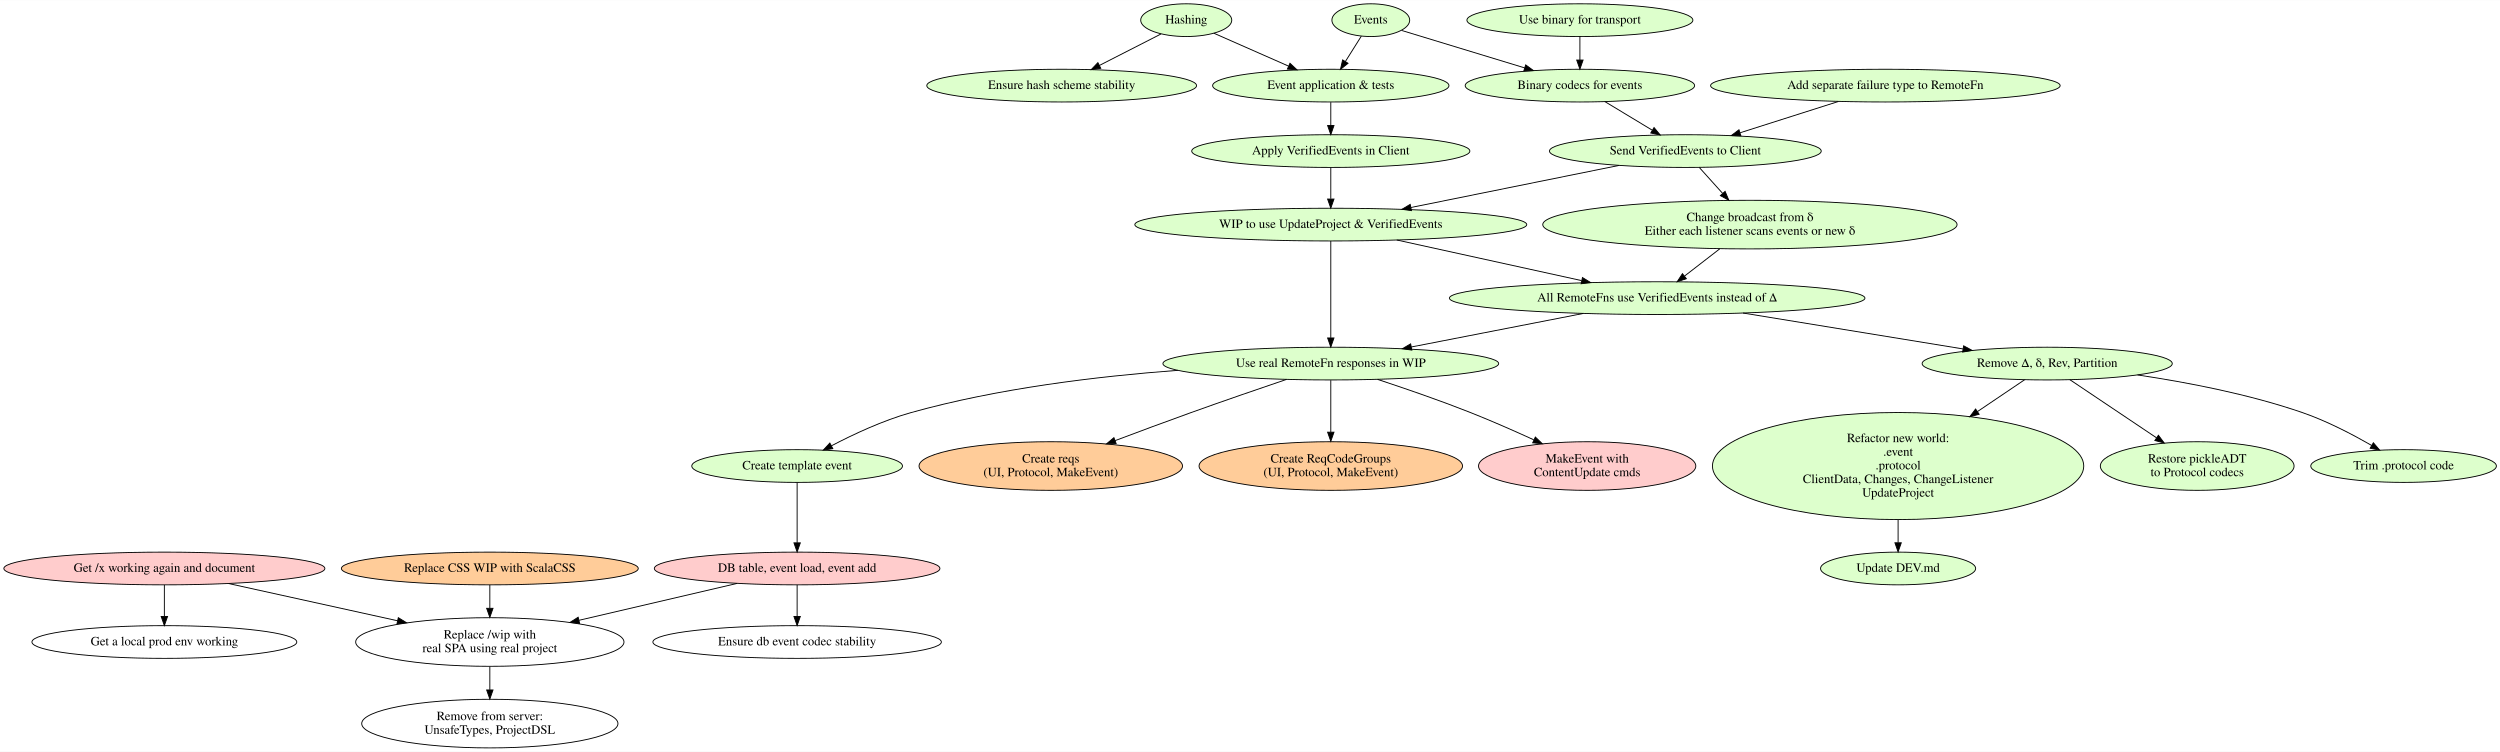
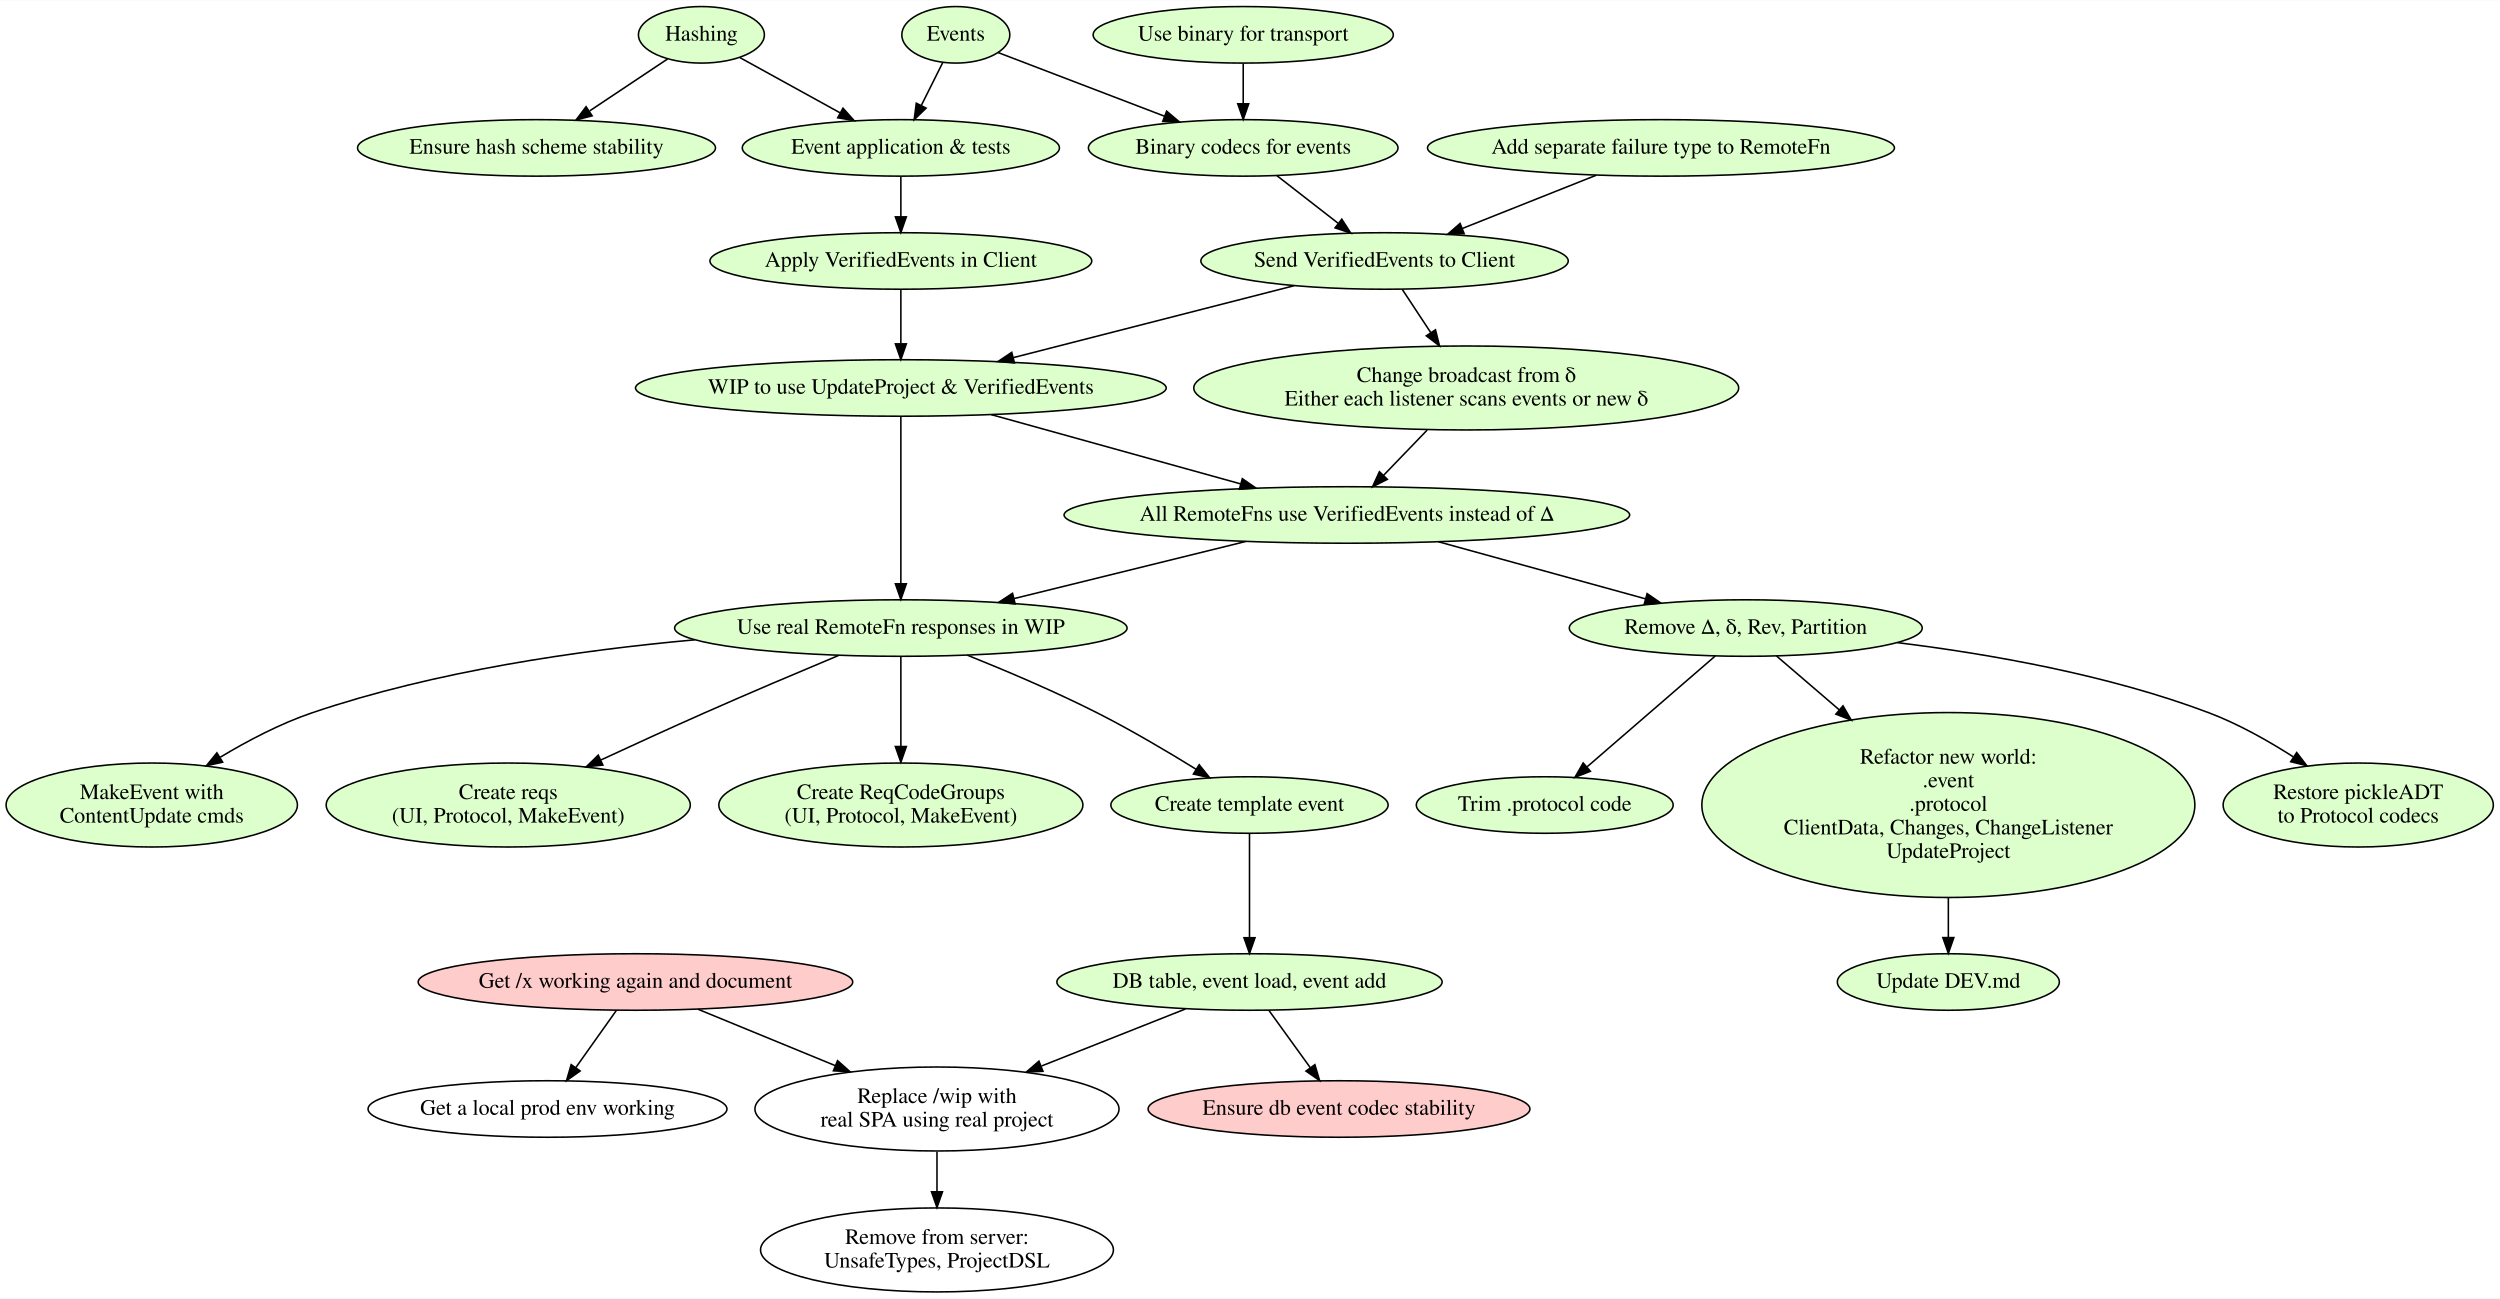
- <svg xmlns="http://www.w3.org/2000/svg" width="2750pt" height="827pt" viewBox="0.00 0.00 2749.83 826.60">
+ <svg xmlns="http://www.w3.org/2000/svg" width="1592pt" height="827pt" viewBox="0.00 0.00 1591.90 826.60">
  <g id="graph0" class="graph" transform="scale(1 1) rotate(0) translate(4 822.6)">
-     <polygon fill="white" stroke="none" points="-4,4 -4,-822.6 2745.83,-822.6 2745.83,4 -4,4" />
+     <polygon fill="white" stroke="none" points="-4,4 -4,-822.6 1587.9,-822.6 1587.9,4 -4,4" />
    <g id="node1" class="node">
-       <ellipse fill="none" stroke="black" cx="534.784" cy="-26.87" rx="140.929" ry="26.741" />
-       <text text-anchor="middle" x="534.784" y="-30.67" font-family="Times,serif" font-size="14.00">Remove from server:</text>
-       <text text-anchor="middle" x="534.784" y="-15.67" font-family="Times,serif" font-size="14.00">UnsafeTypes, ProjectDSL</text>
+       <ellipse fill="none" stroke="black" cx="592.631" cy="-26.87" rx="112.36" ry="26.741" />
+       <text text-anchor="middle" x="592.631" y="-30.67" font-family="Times,serif" font-size="14.00">Remove from server:</text>
+       <text text-anchor="middle" x="592.631" y="-15.67" font-family="Times,serif" font-size="14.00">UnsafeTypes, ProjectDSL</text>
    </g>
    <g id="node2" class="node">
-       <ellipse fill="none" stroke="black" cx="534.784" cy="-116.61" rx="147.571" ry="26.741" />
-       <text text-anchor="middle" x="534.784" y="-120.41" font-family="Times,serif" font-size="14.00">Replace /wip with</text>
-       <text text-anchor="middle" x="534.784" y="-105.41" font-family="Times,serif" font-size="14.00">real SPA using real project</text>
+       <ellipse fill="none" stroke="black" cx="592.631" cy="-116.61" rx="115.931" ry="26.741" />
+       <text text-anchor="middle" x="592.631" y="-120.41" font-family="Times,serif" font-size="14.00">Replace /wip with</text>
+       <text text-anchor="middle" x="592.631" y="-105.41" font-family="Times,serif" font-size="14.00">real SPA using real project</text>
    </g>
    <g id="edge18" class="edge">
-       <path fill="none" stroke="black" d="M534.784,-89.285C534.784,-81.319 534.784,-72.427 534.784,-63.939" />
-       <polygon fill="black" stroke="black" points="538.284,-63.874 534.784,-53.874 531.284,-63.874 538.284,-63.874" />
+       <path fill="none" stroke="black" d="M592.631,-89.285C592.631,-81.319 592.631,-72.427 592.631,-63.939" />
+       <polygon fill="black" stroke="black" points="596.131,-63.874 592.631,-53.874 589.131,-63.874 596.131,-63.874" />
    </g>
    <g id="node3" class="node">
-       <ellipse fill="none" stroke="black" cx="872.784" cy="-116.61" rx="158.672" ry="18" />
-       <text text-anchor="middle" x="872.784" y="-112.91" font-family="Times,serif" font-size="14.00">Ensure db event codec stability</text>
+       <ellipse fill="none" stroke="black" cx="344.631" cy="-116.61" rx="114.28" ry="18" />
+       <text text-anchor="middle" x="344.631" y="-112.91" font-family="Times,serif" font-size="14.00">Get a local prod env working</text>
    </g>
    <g id="node4" class="node">
-       <ellipse fill="none" stroke="black" cx="176.784" cy="-116.61" rx="145.674" ry="18" />
-       <text text-anchor="middle" x="176.784" y="-112.91" font-family="Times,serif" font-size="14.00">Get a local prod env working</text>
+       <ellipse fill="#ffcccc" stroke="black" cx="848.631" cy="-116.61" rx="121.578" ry="18" />
+       <text text-anchor="middle" x="848.631" y="-112.91" font-family="Times,serif" font-size="14.00">Ensure db event codec stability</text>
    </g>
    <g id="node5" class="node">
-       <ellipse fill="#ffcc99" stroke="black" cx="1151.78" cy="-310.17" rx="144.914" ry="26.741" />
-       <text text-anchor="middle" x="1151.78" y="-313.97" font-family="Times,serif" font-size="14.00">Create reqs</text>
-       <text text-anchor="middle" x="1151.78" y="-298.97" font-family="Times,serif" font-size="14.00">(UI, Protocol, MakeEvent)</text>
+       <ellipse fill="#ffcccc" stroke="black" cx="400.631" cy="-197.48" rx="138.375" ry="18" />
+       <text text-anchor="middle" x="400.631" y="-193.78" font-family="Times,serif" font-size="14.00">Get /x working again and document</text>
+     </g>
+     <g id="edge23" class="edge">
+       <path fill="none" stroke="black" d="M440.414,-180.138C465.687,-169.756 498.988,-156.077 527.996,-144.161" />
+       <polygon fill="black" stroke="black" points="529.328,-147.398 537.248,-140.361 526.668,-140.923 529.328,-147.398" />
+     </g>
+     <g id="edge27" class="edge">
+       <path fill="none" stroke="black" d="M388.48,-179.367C380.921,-168.721 371.065,-154.84 362.613,-142.935" />
+       <polygon fill="black" stroke="black" points="365.402,-140.818 356.758,-134.69 359.694,-144.87 365.402,-140.818" />
    </g>
    <g id="node6" class="node">
-       <ellipse fill="#ffcc99" stroke="black" cx="1459.78" cy="-310.17" rx="144.914" ry="26.741" />
-       <text text-anchor="middle" x="1459.78" y="-313.97" font-family="Times,serif" font-size="14.00">Create ReqCodeGroups</text>
-       <text text-anchor="middle" x="1459.78" y="-298.97" font-family="Times,serif" font-size="14.00">(UI, Protocol, MakeEvent)</text>
+       <ellipse fill="#ddffcc" stroke="black" cx="92.631" cy="-310.17" rx="92.762" ry="26.741" />
+       <text text-anchor="middle" x="92.631" y="-313.97" font-family="Times,serif" font-size="14.00">MakeEvent with</text>
+       <text text-anchor="middle" x="92.631" y="-298.97" font-family="Times,serif" font-size="14.00">ContentUpdate cmds</text>
    </g>
    <g id="node7" class="node">
-       <ellipse fill="#ffcc99" stroke="black" cx="534.784" cy="-197.48" rx="163.271" ry="18" />
-       <text text-anchor="middle" x="534.784" y="-193.78" font-family="Times,serif" font-size="14.00">Replace CSS WIP with ScalaCSS</text>
+       <ellipse fill="#ddffcc" stroke="black" cx="791.631" cy="-197.48" rx="122.678" ry="18" />
+       <text text-anchor="middle" x="791.631" y="-193.78" font-family="Times,serif" font-size="14.00">DB table, event load, event add</text>
    </g>
    <g id="edge24" class="edge">
-       <path fill="none" stroke="black" d="M534.784,-179.367C534.784,-171.877 534.784,-162.786 534.784,-153.908" />
-       <polygon fill="black" stroke="black" points="538.284,-153.693 534.784,-143.693 531.284,-153.693 538.284,-153.693" />
+       <path fill="none" stroke="black" d="M750.88,-180.329C724.51,-169.878 689.563,-156.028 659.219,-144.001" />
+       <polygon fill="black" stroke="black" points="660.131,-140.598 649.545,-140.167 657.552,-147.105 660.131,-140.598" />
+     </g>
+     <g id="edge22" class="edge">
+       <path fill="none" stroke="black" d="M803.999,-179.367C811.693,-168.721 821.725,-154.84 830.328,-142.935" />
+       <polygon fill="black" stroke="black" points="833.266,-144.845 836.287,-134.69 827.593,-140.745 833.266,-144.845" />
    </g>
    <g id="node8" class="node">
-       <ellipse fill="#ffcccc" stroke="black" cx="1741.78" cy="-310.17" rx="119.502" ry="26.741" />
-       <text text-anchor="middle" x="1741.78" y="-313.97" font-family="Times,serif" font-size="14.00">MakeEvent with</text>
-       <text text-anchor="middle" x="1741.78" y="-298.97" font-family="Times,serif" font-size="14.00">ContentUpdate cmds</text>
+       <ellipse fill="#ddffcc" stroke="black" cx="319.631" cy="-310.17" rx="115.931" ry="26.741" />
+       <text text-anchor="middle" x="319.631" y="-313.97" font-family="Times,serif" font-size="14.00">Create reqs</text>
+       <text text-anchor="middle" x="319.631" y="-298.97" font-family="Times,serif" font-size="14.00">(UI, Protocol, MakeEvent)</text>
    </g>
    <g id="node9" class="node">
-       <ellipse fill="#ffcccc" stroke="black" cx="176.784" cy="-197.48" rx="176.569" ry="18" />
-       <text text-anchor="middle" x="176.784" y="-193.78" font-family="Times,serif" font-size="14.00">Get /x working again and document</text>
-     </g>
-     <g id="edge23" class="edge">
-       <path fill="none" stroke="black" d="M247.514,-180.898C300.596,-169.204 374.027,-153.026 433.359,-139.955" />
-       <polygon fill="black" stroke="black" points="434.119,-143.372 443.132,-137.802 432.613,-136.535 434.119,-143.372" />
+       <ellipse fill="#ddffcc" stroke="black" cx="569.631" cy="-310.17" rx="115.931" ry="26.741" />
+       <text text-anchor="middle" x="569.631" y="-313.97" font-family="Times,serif" font-size="14.00">Create ReqCodeGroups</text>
+       <text text-anchor="middle" x="569.631" y="-298.97" font-family="Times,serif" font-size="14.00">(UI, Protocol, MakeEvent)</text>
+     </g>
+     <g id="node10" class="node">
+       <ellipse fill="#ddffcc" stroke="black" cx="791.631" cy="-310.17" rx="88.284" ry="18" />
+       <text text-anchor="middle" x="791.631" y="-306.47" font-family="Times,serif" font-size="14.00">Create template event</text>
+     </g>
+     <g id="edge21" class="edge">
+       <path fill="none" stroke="black" d="M791.631,-291.875C791.631,-274.167 791.631,-246.386 791.631,-225.721" />
+       <polygon fill="black" stroke="black" points="795.131,-225.654 791.631,-215.654 788.131,-225.654 795.131,-225.654" />
+     </g>
+     <g id="node11" class="node">
+       <ellipse fill="#ddffcc" stroke="black" cx="337.631" cy="-728.6" rx="113.98" ry="18" />
+       <text text-anchor="middle" x="337.631" y="-724.9" font-family="Times,serif" font-size="14.00">Ensure hash scheme stability</text>
+     </g>
+     <g id="node12" class="node">
+       <ellipse fill="#ddffcc" stroke="black" cx="1236.63" cy="-197.48" rx="70.688" ry="18" />
+       <text text-anchor="middle" x="1236.63" y="-193.78" font-family="Times,serif" font-size="14.00">Update DEV.md</text>
+     </g>
+     <g id="node13" class="node">
+       <ellipse fill="#ddffcc" stroke="black" cx="569.631" cy="-422.86" rx="144.075" ry="18" />
+       <text text-anchor="middle" x="569.631" y="-419.16" font-family="Times,serif" font-size="14.00">Use real RemoteFn responses in WIP</text>
    </g>
    <g id="edge28" class="edge">
-       <path fill="none" stroke="black" d="M176.784,-179.367C176.784,-169.341 176.784,-156.446 176.784,-145.035" />
-       <polygon fill="black" stroke="black" points="180.284,-144.69 176.784,-134.69 173.284,-144.69 180.284,-144.69" />
-     </g>
-     <g id="node10" class="node">
-       <ellipse fill="#ffcccc" stroke="black" cx="872.784" cy="-197.48" rx="157.072" ry="18" />
-       <text text-anchor="middle" x="872.784" y="-193.78" font-family="Times,serif" font-size="14.00">DB table, event load, event add</text>
+       <path fill="none" stroke="black" d="M438.421,-415.36C365.141,-408.771 273.072,-395.515 194.631,-368.86 174.455,-362.004 153.714,-351.101 136.247,-340.61" />
+       <polygon fill="black" stroke="black" points="137.783,-337.445 127.433,-335.185 134.115,-343.407 137.783,-337.445" />
+     </g>
+     <g id="edge29" class="edge">
+       <path fill="none" stroke="black" d="M530.086,-405.466C505.427,-395.151 473.083,-381.454 444.631,-368.86 423.024,-359.296 399.465,-348.516 378.682,-338.885" />
+       <polygon fill="black" stroke="black" points="379.89,-335.587 369.346,-334.549 376.942,-341.935 379.89,-335.587" />
+     </g>
+     <g id="edge30" class="edge">
+       <path fill="none" stroke="black" d="M569.631,-404.565C569.631,-389.379 569.631,-366.786 569.631,-347.625" />
+       <polygon fill="black" stroke="black" points="573.131,-347.402 569.631,-337.402 566.131,-347.402 573.131,-347.402" />
+     </g>
+     <g id="edge8" class="edge">
+       <path fill="none" stroke="black" d="M611.944,-405.584C636.464,-395.741 667.714,-382.491 694.631,-368.86 716.112,-357.981 739.322,-344.253 757.651,-332.918" />
+       <polygon fill="black" stroke="black" points="759.595,-335.83 766.228,-327.568 755.891,-329.891 759.595,-335.83" />
+     </g>
+     <g id="node14" class="node">
+       <ellipse fill="#ddffcc" stroke="black" cx="442.631" cy="-800.6" rx="40.094" ry="18" />
+       <text text-anchor="middle" x="442.631" y="-796.9" font-family="Times,serif" font-size="14.00">Hashing</text>
    </g>
    <g id="edge25" class="edge">
-       <path fill="none" stroke="black" d="M806.812,-181.086C757.335,-169.541 688.806,-153.55 632.909,-140.507" />
-       <polygon fill="black" stroke="black" points="633.518,-137.055 622.985,-138.191 631.928,-143.872 633.518,-137.055" />
-     </g>
-     <g id="edge22" class="edge">
-       <path fill="none" stroke="black" d="M872.784,-179.367C872.784,-169.341 872.784,-156.446 872.784,-145.035" />
-       <polygon fill="black" stroke="black" points="876.284,-144.69 872.784,-134.69 869.284,-144.69 876.284,-144.69" />
-     </g>
-     <g id="node11" class="node">
-       <ellipse fill="#ddffcc" stroke="black" cx="872.784" cy="-310.17" rx="115.88" ry="18" />
-       <text text-anchor="middle" x="872.784" y="-306.47" font-family="Times,serif" font-size="14.00">Create template event</text>
-     </g>
-     <g id="edge21" class="edge">
-       <path fill="none" stroke="black" d="M872.784,-291.875C872.784,-274.167 872.784,-246.386 872.784,-225.721" />
-       <polygon fill="black" stroke="black" points="876.284,-225.654 872.784,-215.654 869.284,-225.654 876.284,-225.654" />
-     </g>
-     <g id="node12" class="node">
-       <ellipse fill="#ddffcc" stroke="black" cx="1163.78" cy="-728.6" rx="148.374" ry="18" />
-       <text text-anchor="middle" x="1163.78" y="-724.9" font-family="Times,serif" font-size="14.00">Ensure hash scheme stability</text>
-     </g>
-     <g id="node13" class="node">
-       <ellipse fill="#ddffcc" stroke="black" cx="2083.78" cy="-197.48" rx="85.285" ry="18" />
-       <text text-anchor="middle" x="2083.78" y="-193.78" font-family="Times,serif" font-size="14.00">Update DEV.md</text>
-     </g>
-     <g id="node14" class="node">
-       <ellipse fill="#ddffcc" stroke="black" cx="1459.78" cy="-422.86" rx="184.667" ry="18" />
-       <text text-anchor="middle" x="1459.78" y="-419.16" font-family="Times,serif" font-size="14.00">Use real RemoteFn responses in WIP</text>
-     </g>
-     <g id="edge30" class="edge">
-       <path fill="none" stroke="black" d="M1411.12,-405.485C1380.76,-395.177 1340.91,-381.481 1305.78,-368.86 1278.5,-359.058 1248.64,-347.957 1222.53,-338.128" />
-       <polygon fill="black" stroke="black" points="1223.69,-334.823 1213.09,-334.57 1221.22,-341.373 1223.69,-334.823" />
-     </g>
-     <g id="edge31" class="edge">
-       <path fill="none" stroke="black" d="M1459.78,-404.565C1459.78,-389.379 1459.78,-366.786 1459.78,-347.625" />
-       <polygon fill="black" stroke="black" points="1463.28,-347.402 1459.78,-337.402 1456.28,-347.402 1463.28,-347.402" />
-     </g>
-     <g id="edge29" class="edge">
-       <path fill="none" stroke="black" d="M1511.2,-405.48C1541.34,-395.552 1580.01,-382.251 1613.78,-368.86 1636.68,-359.783 1661.44,-348.883 1683.03,-339.014" />
-       <polygon fill="black" stroke="black" points="1684.77,-342.068 1692.39,-334.71 1681.85,-335.708 1684.77,-342.068" />
-     </g>
-     <g id="edge8" class="edge">
-       <path fill="none" stroke="black" d="M1291.6,-415.431C1202.89,-408.837 1093.01,-395.555 997.784,-368.86 967.174,-360.279 934.628,-345.042 910.422,-332.381" />
-       <polygon fill="black" stroke="black" points="912.046,-329.281 901.574,-327.674 908.759,-335.461 912.046,-329.281" />
+       <path fill="none" stroke="black" d="M421.129,-785.266C406.853,-775.748 387.813,-763.055 371.52,-752.193" />
+       <polygon fill="black" stroke="black" points="373.061,-749.014 362.799,-746.379 369.178,-754.838 373.061,-749.014" />
+     </g>
+     <g id="node27" class="node">
+       <ellipse fill="#ddffcc" stroke="black" cx="569.631" cy="-728.6" rx="100.983" ry="18" />
+       <text text-anchor="middle" x="569.631" y="-724.9" font-family="Times,serif" font-size="14.00">Event application &amp; tests</text>
+     </g>
+     <g id="edge26" class="edge">
+       <path fill="none" stroke="black" d="M467.118,-786.103C485.201,-776.136 510.175,-762.371 530.946,-750.922" />
+       <polygon fill="black" stroke="black" points="532.787,-753.904 539.855,-746.012 529.408,-747.774 532.787,-753.904" />
    </g>
    <g id="node15" class="node">
-       <ellipse fill="#ddffcc" stroke="black" cx="1300.78" cy="-800.6" rx="50.091" ry="18" />
-       <text text-anchor="middle" x="1300.78" y="-796.9" font-family="Times,serif" font-size="14.00">Hashing</text>
-     </g>
-     <g id="edge26" class="edge">
-       <path fill="none" stroke="black" d="M1273.06,-785.435C1253.63,-775.507 1227.32,-762.063 1205.38,-750.856" />
-       <polygon fill="black" stroke="black" points="1206.78,-747.639 1196.28,-746.206 1203.6,-753.872 1206.78,-747.639" />
+       <ellipse fill="#ddffcc" stroke="black" cx="979.631" cy="-310.17" rx="81.786" ry="18" />
+       <text text-anchor="middle" x="979.631" y="-306.47" font-family="Times,serif" font-size="14.00">Trim .protocol code</text>
+     </g>
+     <g id="node16" class="node">
+       <ellipse fill="#ddffcc" stroke="black" cx="1236.63" cy="-310.17" rx="156.955" ry="58.88" />
+       <text text-anchor="middle" x="1236.63" y="-336.47" font-family="Times,serif" font-size="14.00">Refactor new world:</text>
+       <text text-anchor="middle" x="1236.63" y="-321.47" font-family="Times,serif" font-size="14.00">.event</text>
+       <text text-anchor="middle" x="1236.63" y="-306.47" font-family="Times,serif" font-size="14.00">.protocol</text>
+       <text text-anchor="middle" x="1236.63" y="-291.47" font-family="Times,serif" font-size="14.00">ClientData, Changes, ChangeListener</text>
+       <text text-anchor="middle" x="1236.63" y="-276.47" font-family="Times,serif" font-size="14.00">UpdateProject</text>
+     </g>
+     <g id="edge20" class="edge">
+       <path fill="none" stroke="black" d="M1236.63,-251.232C1236.63,-242.415 1236.63,-233.685 1236.63,-225.942" />
+       <polygon fill="black" stroke="black" points="1240.13,-225.745 1236.63,-215.745 1233.13,-225.745 1240.13,-225.745" />
+     </g>
+     <g id="node17" class="node">
+       <ellipse fill="#ddffcc" stroke="black" cx="1107.63" cy="-422.86" rx="112.38" ry="18" />
+       <text text-anchor="middle" x="1107.63" y="-419.16" font-family="Times,serif" font-size="14.00">Remove Δ, δ, Rev, Partition</text>
+     </g>
+     <g id="edge11" class="edge">
+       <path fill="none" stroke="black" d="M1088.19,-405.049C1066.45,-386.248 1031.09,-355.671 1006.66,-334.547" />
+       <polygon fill="black" stroke="black" points="1008.69,-331.671 998.835,-327.777 1004.11,-336.966 1008.69,-331.671" />
+     </g>
+     <g id="edge19" class="edge">
+       <path fill="none" stroke="black" d="M1127.22,-405.049C1138.15,-395.675 1152.48,-383.375 1167.16,-370.778" />
+       <polygon fill="black" stroke="black" points="1169.55,-373.345 1174.86,-364.177 1164.99,-368.033 1169.55,-373.345" />
+     </g>
+     <g id="node25" class="node">
+       <ellipse fill="#ddffcc" stroke="black" cx="1497.63" cy="-310.17" rx="86.035" ry="26.741" />
+       <text text-anchor="middle" x="1497.63" y="-313.97" font-family="Times,serif" font-size="14.00">Restore pickleADT</text>
+       <text text-anchor="middle" x="1497.63" y="-298.97" font-family="Times,serif" font-size="14.00">to Protocol codecs</text>
+     </g>
+     <g id="edge12" class="edge">
+       <path fill="none" stroke="black" d="M1204.01,-413.588C1262.83,-406.349 1338.75,-393.031 1402.63,-368.86 1421.21,-361.83 1440.21,-351.126 1456.28,-340.839" />
+       <polygon fill="black" stroke="black" points="1458.45,-343.604 1464.89,-335.194 1454.61,-337.751 1458.45,-343.604" />
+     </g>
+     <g id="node18" class="node">
+       <ellipse fill="#ddffcc" stroke="black" cx="853.631" cy="-494.86" rx="180.068" ry="18" />
+       <text text-anchor="middle" x="853.631" y="-491.16" font-family="Times,serif" font-size="14.00">All RemoteFns use VerifiedEvents instead of Δ</text>
+     </g>
+     <g id="edge15" class="edge">
+       <path fill="none" stroke="black" d="M789.187,-477.976C745.276,-467.153 687.092,-452.812 641.654,-441.612" />
+       <polygon fill="black" stroke="black" points="642.415,-438.195 631.868,-439.2 640.74,-444.992 642.415,-438.195" />
+     </g>
+     <g id="edge14" class="edge">
+       <path fill="none" stroke="black" d="M911.904,-477.801C951.278,-466.949 1003.27,-452.622 1043.76,-441.461" />
+       <polygon fill="black" stroke="black" points="1044.82,-444.8 1053.53,-438.768 1042.96,-438.051 1044.82,-444.8" />
+     </g>
+     <g id="node19" class="node">
+       <ellipse fill="#ddffcc" stroke="black" cx="929.631" cy="-575.73" rx="173.483" ry="26.741" />
+       <text text-anchor="middle" x="929.631" y="-579.53" font-family="Times,serif" font-size="14.00">Change broadcast from δ</text>
+       <text text-anchor="middle" x="929.631" y="-564.53" font-family="Times,serif" font-size="14.00">Either each listener scans events or new δ</text>
+     </g>
+     <g id="edge17" class="edge">
+       <path fill="none" stroke="black" d="M904.746,-548.905C895.817,-539.639 885.787,-529.231 876.992,-520.104" />
+       <polygon fill="black" stroke="black" points="879.406,-517.564 869.947,-512.792 874.365,-522.421 879.406,-517.564" />
+     </g>
+     <g id="node20" class="node">
+       <ellipse fill="#ddffcc" stroke="black" cx="569.631" cy="-575.73" rx="168.97" ry="18" />
+       <text text-anchor="middle" x="569.631" y="-572.03" font-family="Times,serif" font-size="14.00">WIP to use UpdateProject &amp; VerifiedEvents</text>
+     </g>
+     <g id="edge10" class="edge">
+       <path fill="none" stroke="black" d="M569.631,-557.717C569.631,-531.797 569.631,-482.166 569.631,-451.163" />
+       <polygon fill="black" stroke="black" points="573.131,-451.043 569.631,-441.043 566.131,-451.043 573.131,-451.043" />
+     </g>
+     <g id="edge16" class="edge">
+       <path fill="none" stroke="black" d="M627.103,-558.769C673.048,-546.01 737.556,-528.095 785.988,-514.645" />
+       <polygon fill="black" stroke="black" points="787.059,-517.98 795.758,-511.932 785.186,-511.235 787.059,-517.98" />
+     </g>
+     <g id="node21" class="node">
+       <ellipse fill="#ddffcc" stroke="black" cx="877.631" cy="-656.6" rx="116.979" ry="18" />
+       <text text-anchor="middle" x="877.631" y="-652.9" font-family="Times,serif" font-size="14.00">Send VerifiedEvents to Client</text>
+     </g>
+     <g id="edge13" class="edge">
+       <path fill="none" stroke="black" d="M888.914,-638.486C894.22,-630.439 900.745,-620.543 907.004,-611.049" />
+       <polygon fill="black" stroke="black" points="910.053,-612.783 912.636,-602.507 904.209,-608.929 910.053,-612.783" />
+     </g>
+     <g id="edge9" class="edge">
+       <path fill="none" stroke="black" d="M820.06,-640.858C769.493,-627.909 695.716,-609.017 641.33,-595.09" />
+       <polygon fill="black" stroke="black" points="641.966,-591.64 631.411,-592.55 640.23,-598.421 641.966,-591.64" />
+     </g>
+     <g id="node22" class="node">
+       <ellipse fill="#ddffcc" stroke="black" cx="569.631" cy="-656.6" rx="121.578" ry="18" />
+       <text text-anchor="middle" x="569.631" y="-652.9" font-family="Times,serif" font-size="14.00">Apply VerifiedEvents in Client</text>
+     </g>
+     <g id="edge7" class="edge">
+       <path fill="none" stroke="black" d="M569.631,-638.486C569.631,-628.461 569.631,-615.566 569.631,-604.155" />
+       <polygon fill="black" stroke="black" points="573.131,-603.81 569.631,-593.81 566.131,-603.81 573.131,-603.81" />
+     </g>
+     <g id="node23" class="node">
+       <ellipse fill="#ddffcc" stroke="black" cx="787.631" cy="-800.6" rx="95.583" ry="18" />
+       <text text-anchor="middle" x="787.631" y="-796.9" font-family="Times,serif" font-size="14.00">Use binary for transport</text>
    </g>
    <g id="node28" class="node">
-       <ellipse fill="#ddffcc" stroke="black" cx="1459.78" cy="-728.6" rx="129.977" ry="18" />
-       <text text-anchor="middle" x="1459.78" y="-724.9" font-family="Times,serif" font-size="14.00">Event application &amp; tests</text>
-     </g>
-     <g id="edge27" class="edge">
-       <path fill="none" stroke="black" d="M1331.07,-786.269C1354.26,-776.059 1386.66,-761.793 1413.15,-750.129" />
-       <polygon fill="black" stroke="black" points="1414.88,-753.195 1422.62,-745.962 1412.06,-746.788 1414.88,-753.195" />
-     </g>
-     <g id="node16" class="node">
-       <ellipse fill="#ddffcc" stroke="black" cx="2639.78" cy="-310.17" rx="102.082" ry="18" />
-       <text text-anchor="middle" x="2639.78" y="-306.47" font-family="Times,serif" font-size="14.00">Trim .protocol code</text>
-     </g>
-     <g id="node17" class="node">
-       <ellipse fill="#ddffcc" stroke="black" cx="2083.78" cy="-310.17" rx="204.208" ry="58.88" />
-       <text text-anchor="middle" x="2083.78" y="-336.47" font-family="Times,serif" font-size="14.00">Refactor new world:</text>
-       <text text-anchor="middle" x="2083.78" y="-321.47" font-family="Times,serif" font-size="14.00">.event</text>
-       <text text-anchor="middle" x="2083.78" y="-306.47" font-family="Times,serif" font-size="14.00">.protocol</text>
-       <text text-anchor="middle" x="2083.78" y="-291.47" font-family="Times,serif" font-size="14.00">ClientData, Changes, ChangeListener</text>
-       <text text-anchor="middle" x="2083.78" y="-276.47" font-family="Times,serif" font-size="14.00">UpdateProject</text>
-     </g>
-     <g id="edge20" class="edge">
-       <path fill="none" stroke="black" d="M2083.78,-251.232C2083.78,-242.415 2083.78,-233.685 2083.78,-225.942" />
-       <polygon fill="black" stroke="black" points="2087.28,-225.745 2083.78,-215.745 2080.28,-225.745 2087.28,-225.745" />
-     </g>
-     <g id="node18" class="node">
-       <ellipse fill="#ddffcc" stroke="black" cx="2247.78" cy="-422.86" rx="137.576" ry="18" />
-       <text text-anchor="middle" x="2247.78" y="-419.16" font-family="Times,serif" font-size="14.00">Remove Δ, δ, Rev, Partition</text>
-     </g>
-     <g id="edge11" class="edge">
-       <path fill="none" stroke="black" d="M2347.15,-410.357C2401.76,-402.248 2470.13,-389.137 2528.78,-368.86 2555.37,-359.67 2583.46,-345.015 2604.73,-332.776" />
-       <polygon fill="black" stroke="black" points="2606.54,-335.772 2613.41,-327.702 2603.01,-329.73 2606.54,-335.772" />
-     </g>
-     <g id="edge19" class="edge">
-       <path fill="none" stroke="black" d="M2222.88,-405.049C2208.75,-395.513 2190.13,-382.948 2171.13,-370.123" />
-       <polygon fill="black" stroke="black" points="2172.93,-367.115 2162.68,-364.422 2169.01,-372.917 2172.93,-367.115" />
+       <ellipse fill="#ddffcc" stroke="black" cx="787.631" cy="-728.6" rx="98.583" ry="18" />
+       <text text-anchor="middle" x="787.631" y="-724.9" font-family="Times,serif" font-size="14.00">Binary codecs for events</text>
+     </g>
+     <g id="edge3" class="edge">
+       <path fill="none" stroke="black" d="M787.631,-782.297C787.631,-774.583 787.631,-765.313 787.631,-756.712" />
+       <polygon fill="black" stroke="black" points="791.131,-756.704 787.631,-746.704 784.131,-756.704 791.131,-756.704" />
+     </g>
+     <g id="node24" class="node">
+       <ellipse fill="#ddffcc" stroke="black" cx="1053.63" cy="-728.6" rx="148.674" ry="18" />
+       <text text-anchor="middle" x="1053.63" y="-724.9" font-family="Times,serif" font-size="14.00">Add separate failure type to RemoteFn</text>
+     </g>
+     <g id="edge6" class="edge">
+       <path fill="none" stroke="black" d="M1012.37,-711.188C986.939,-701.075 954.178,-688.045 927.327,-677.366" />
+       <polygon fill="black" stroke="black" points="928.313,-673.991 917.727,-673.547 925.726,-680.495 928.313,-673.991" />
    </g>
    <g id="node26" class="node">
-       <ellipse fill="#ddffcc" stroke="black" cx="2412.78" cy="-310.17" rx="106.547" ry="26.741" />
-       <text text-anchor="middle" x="2412.78" y="-313.97" font-family="Times,serif" font-size="14.00">Restore pickleADT</text>
-       <text text-anchor="middle" x="2412.78" y="-298.97" font-family="Times,serif" font-size="14.00">to Protocol codecs</text>
-     </g>
-     <g id="edge12" class="edge">
-       <path fill="none" stroke="black" d="M2272.84,-405.049C2298.06,-388.132 2337.49,-361.682 2368.08,-341.162" />
-       <polygon fill="black" stroke="black" points="2370.1,-344.023 2376.45,-335.545 2366.2,-338.209 2370.1,-344.023" />
-     </g>
-     <g id="node19" class="node">
-       <ellipse fill="#ddffcc" stroke="black" cx="1818.78" cy="-494.86" rx="228.56" ry="18" />
-       <text text-anchor="middle" x="1818.78" y="-491.16" font-family="Times,serif" font-size="14.00">All RemoteFns use VerifiedEvents instead of Δ</text>
-     </g>
-     <g id="edge15" class="edge">
-       <path fill="none" stroke="black" d="M1737.32,-477.976C1681,-466.994 1606.1,-452.39 1548.31,-441.121" />
-       <polygon fill="black" stroke="black" points="1548.94,-437.679 1538.46,-439.2 1547.6,-444.549 1548.94,-437.679" />
-     </g>
-     <g id="edge14" class="edge">
-       <path fill="none" stroke="black" d="M1913.2,-478.455C1985.18,-466.71 2083.78,-450.621 2155.28,-438.954" />
-       <polygon fill="black" stroke="black" points="2155.88,-442.402 2165.19,-437.338 2154.75,-435.494 2155.88,-442.402" />
-     </g>
-     <g id="node20" class="node">
-       <ellipse fill="#ddffcc" stroke="black" cx="1920.78" cy="-575.73" rx="227.877" ry="26.741" />
-       <text text-anchor="middle" x="1920.78" y="-579.53" font-family="Times,serif" font-size="14.00">Change broadcast from δ</text>
-       <text text-anchor="middle" x="1920.78" y="-564.53" font-family="Times,serif" font-size="14.00">Either each listener scans events or new δ</text>
-     </g>
-     <g id="edge17" class="edge">
-       <path fill="none" stroke="black" d="M1887.67,-549.123C1875.19,-539.475 1861.08,-528.562 1848.89,-519.138" />
-       <polygon fill="black" stroke="black" points="1850.85,-516.234 1840.8,-512.886 1846.57,-521.771 1850.85,-516.234" />
-     </g>
-     <g id="node21" class="node">
-       <ellipse fill="#ddffcc" stroke="black" cx="1459.78" cy="-575.73" rx="215.562" ry="18" />
-       <text text-anchor="middle" x="1459.78" y="-572.03" font-family="Times,serif" font-size="14.00">WIP to use UpdateProject &amp; VerifiedEvents</text>
-     </g>
-     <g id="edge10" class="edge">
-       <path fill="none" stroke="black" d="M1459.78,-557.717C1459.78,-531.797 1459.78,-482.166 1459.78,-451.163" />
-       <polygon fill="black" stroke="black" points="1463.28,-451.043 1459.78,-441.043 1456.28,-451.043 1463.28,-451.043" />
-     </g>
-     <g id="edge16" class="edge">
-       <path fill="none" stroke="black" d="M1532.43,-558.769C1591.24,-545.85 1674.1,-527.646 1735.57,-514.142" />
-       <polygon fill="black" stroke="black" points="1736.61,-517.496 1745.63,-511.932 1735.11,-510.659 1736.61,-517.496" />
-     </g>
-     <g id="node22" class="node">
-       <ellipse fill="#ddffcc" stroke="black" cx="1849.78" cy="-656.6" rx="149.473" ry="18" />
-       <text text-anchor="middle" x="1849.78" y="-652.9" font-family="Times,serif" font-size="14.00">Send VerifiedEvents to Client</text>
-     </g>
-     <g id="edge13" class="edge">
-       <path fill="none" stroke="black" d="M1865.19,-638.486C1872.66,-630.193 1881.89,-619.935 1890.67,-610.178" />
-       <polygon fill="black" stroke="black" points="1893.49,-612.281 1897.58,-602.507 1888.29,-607.598 1893.49,-612.281" />
-     </g>
-     <g id="edge9" class="edge">
-       <path fill="none" stroke="black" d="M1776.89,-640.858C1712.06,-627.748 1617.11,-608.546 1548.01,-594.572" />
-       <polygon fill="black" stroke="black" points="1548.51,-591.102 1538.01,-592.55 1547.12,-597.963 1548.51,-591.102" />
-     </g>
-     <g id="node23" class="node">
-       <ellipse fill="#ddffcc" stroke="black" cx="1459.78" cy="-656.6" rx="152.973" ry="18" />
-       <text text-anchor="middle" x="1459.78" y="-652.9" font-family="Times,serif" font-size="14.00">Apply VerifiedEvents in Client</text>
-     </g>
-     <g id="edge7" class="edge">
-       <path fill="none" stroke="black" d="M1459.78,-638.486C1459.78,-628.461 1459.78,-615.566 1459.78,-604.155" />
-       <polygon fill="black" stroke="black" points="1463.28,-603.81 1459.78,-593.81 1456.28,-603.81 1463.28,-603.81" />
-     </g>
-     <g id="node24" class="node">
-       <ellipse fill="#ddffcc" stroke="black" cx="1733.78" cy="-800.6" rx="124.278" ry="18" />
-       <text text-anchor="middle" x="1733.78" y="-796.9" font-family="Times,serif" font-size="14.00">Use binary for transport</text>
-     </g>
-     <g id="node29" class="node">
-       <ellipse fill="#ddffcc" stroke="black" cx="1733.78" cy="-728.6" rx="126.178" ry="18" />
-       <text text-anchor="middle" x="1733.78" y="-724.9" font-family="Times,serif" font-size="14.00">Binary codecs for events</text>
-     </g>
-     <g id="edge3" class="edge">
-       <path fill="none" stroke="black" d="M1733.78,-782.297C1733.78,-774.583 1733.78,-765.313 1733.78,-756.712" />
-       <polygon fill="black" stroke="black" points="1737.28,-756.704 1733.78,-746.704 1730.28,-756.704 1737.28,-756.704" />
-     </g>
-     <g id="node25" class="node">
-       <ellipse fill="#ddffcc" stroke="black" cx="2069.78" cy="-728.6" rx="192.266" ry="18" />
-       <text text-anchor="middle" x="2069.78" y="-724.9" font-family="Times,serif" font-size="14.00">Add separate failure type to RemoteFn</text>
-     </g>
-     <g id="edge6" class="edge">
-       <path fill="none" stroke="black" d="M2018.2,-711.188C1985.84,-700.89 1943.97,-687.567 1910.07,-676.782" />
-       <polygon fill="black" stroke="black" points="1910.87,-673.365 1900.28,-673.668 1908.75,-680.035 1910.87,-673.365" />
-     </g>
-     <g id="node27" class="node">
-       <ellipse fill="#ddffcc" stroke="black" cx="1503.78" cy="-800.6" rx="42.793" ry="18" />
-       <text text-anchor="middle" x="1503.78" y="-796.9" font-family="Times,serif" font-size="14.00">Events</text>
+       <ellipse fill="#ddffcc" stroke="black" cx="604.631" cy="-800.6" rx="34.394" ry="18" />
+       <text text-anchor="middle" x="604.631" y="-796.9" font-family="Times,serif" font-size="14.00">Events</text>
    </g>
    <g id="edge1" class="edge">
-       <path fill="none" stroke="black" d="M1493.36,-783.011C1488.12,-774.678 1481.66,-764.397 1475.81,-755.088" />
-       <polygon fill="black" stroke="black" points="1478.73,-753.16 1470.44,-746.556 1472.8,-756.885 1478.73,-753.16" />
+       <path fill="none" stroke="black" d="M596.336,-783.011C592.256,-774.849 587.241,-764.82 582.664,-755.665" />
+       <polygon fill="black" stroke="black" points="585.712,-753.935 578.109,-746.556 579.451,-757.066 585.712,-753.935" />
    </g>
    <g id="edge2" class="edge">
-       <path fill="none" stroke="black" d="M1537.72,-789.271C1573.27,-778.452 1629.84,-761.234 1673.11,-748.068" />
-       <polygon fill="black" stroke="black" points="1674.13,-751.414 1682.68,-745.154 1672.09,-744.718 1674.13,-751.414" />
+       <path fill="none" stroke="black" d="M631.633,-789.271C659.442,-778.634 703.423,-761.811 737.607,-748.735" />
+       <polygon fill="black" stroke="black" points="738.878,-751.996 746.968,-745.154 736.377,-745.458 738.878,-751.996" />
    </g>
    <g id="edge5" class="edge">
-       <path fill="none" stroke="black" d="M1459.78,-710.297C1459.78,-702.583 1459.78,-693.313 1459.78,-684.712" />
-       <polygon fill="black" stroke="black" points="1463.28,-684.704 1459.78,-674.704 1456.28,-684.704 1463.28,-684.704" />
+       <path fill="none" stroke="black" d="M569.631,-710.297C569.631,-702.583 569.631,-693.313 569.631,-684.712" />
+       <polygon fill="black" stroke="black" points="573.131,-684.704 569.631,-674.704 566.131,-684.704 573.131,-684.704" />
    </g>
    <g id="edge4" class="edge">
-       <path fill="none" stroke="black" d="M1761.27,-711.011C1776.76,-701.664 1796.31,-689.869 1813.09,-679.741" />
-       <polygon fill="black" stroke="black" points="1815.34,-682.476 1822.09,-674.313 1811.72,-676.483 1815.34,-682.476" />
+       <path fill="none" stroke="black" d="M808.96,-711.011C820.643,-701.924 835.303,-690.522 848.074,-680.589" />
+       <polygon fill="black" stroke="black" points="850.399,-683.215 856.143,-674.313 846.101,-677.689 850.399,-683.215" />
    </g>
  </g>
</svg>
